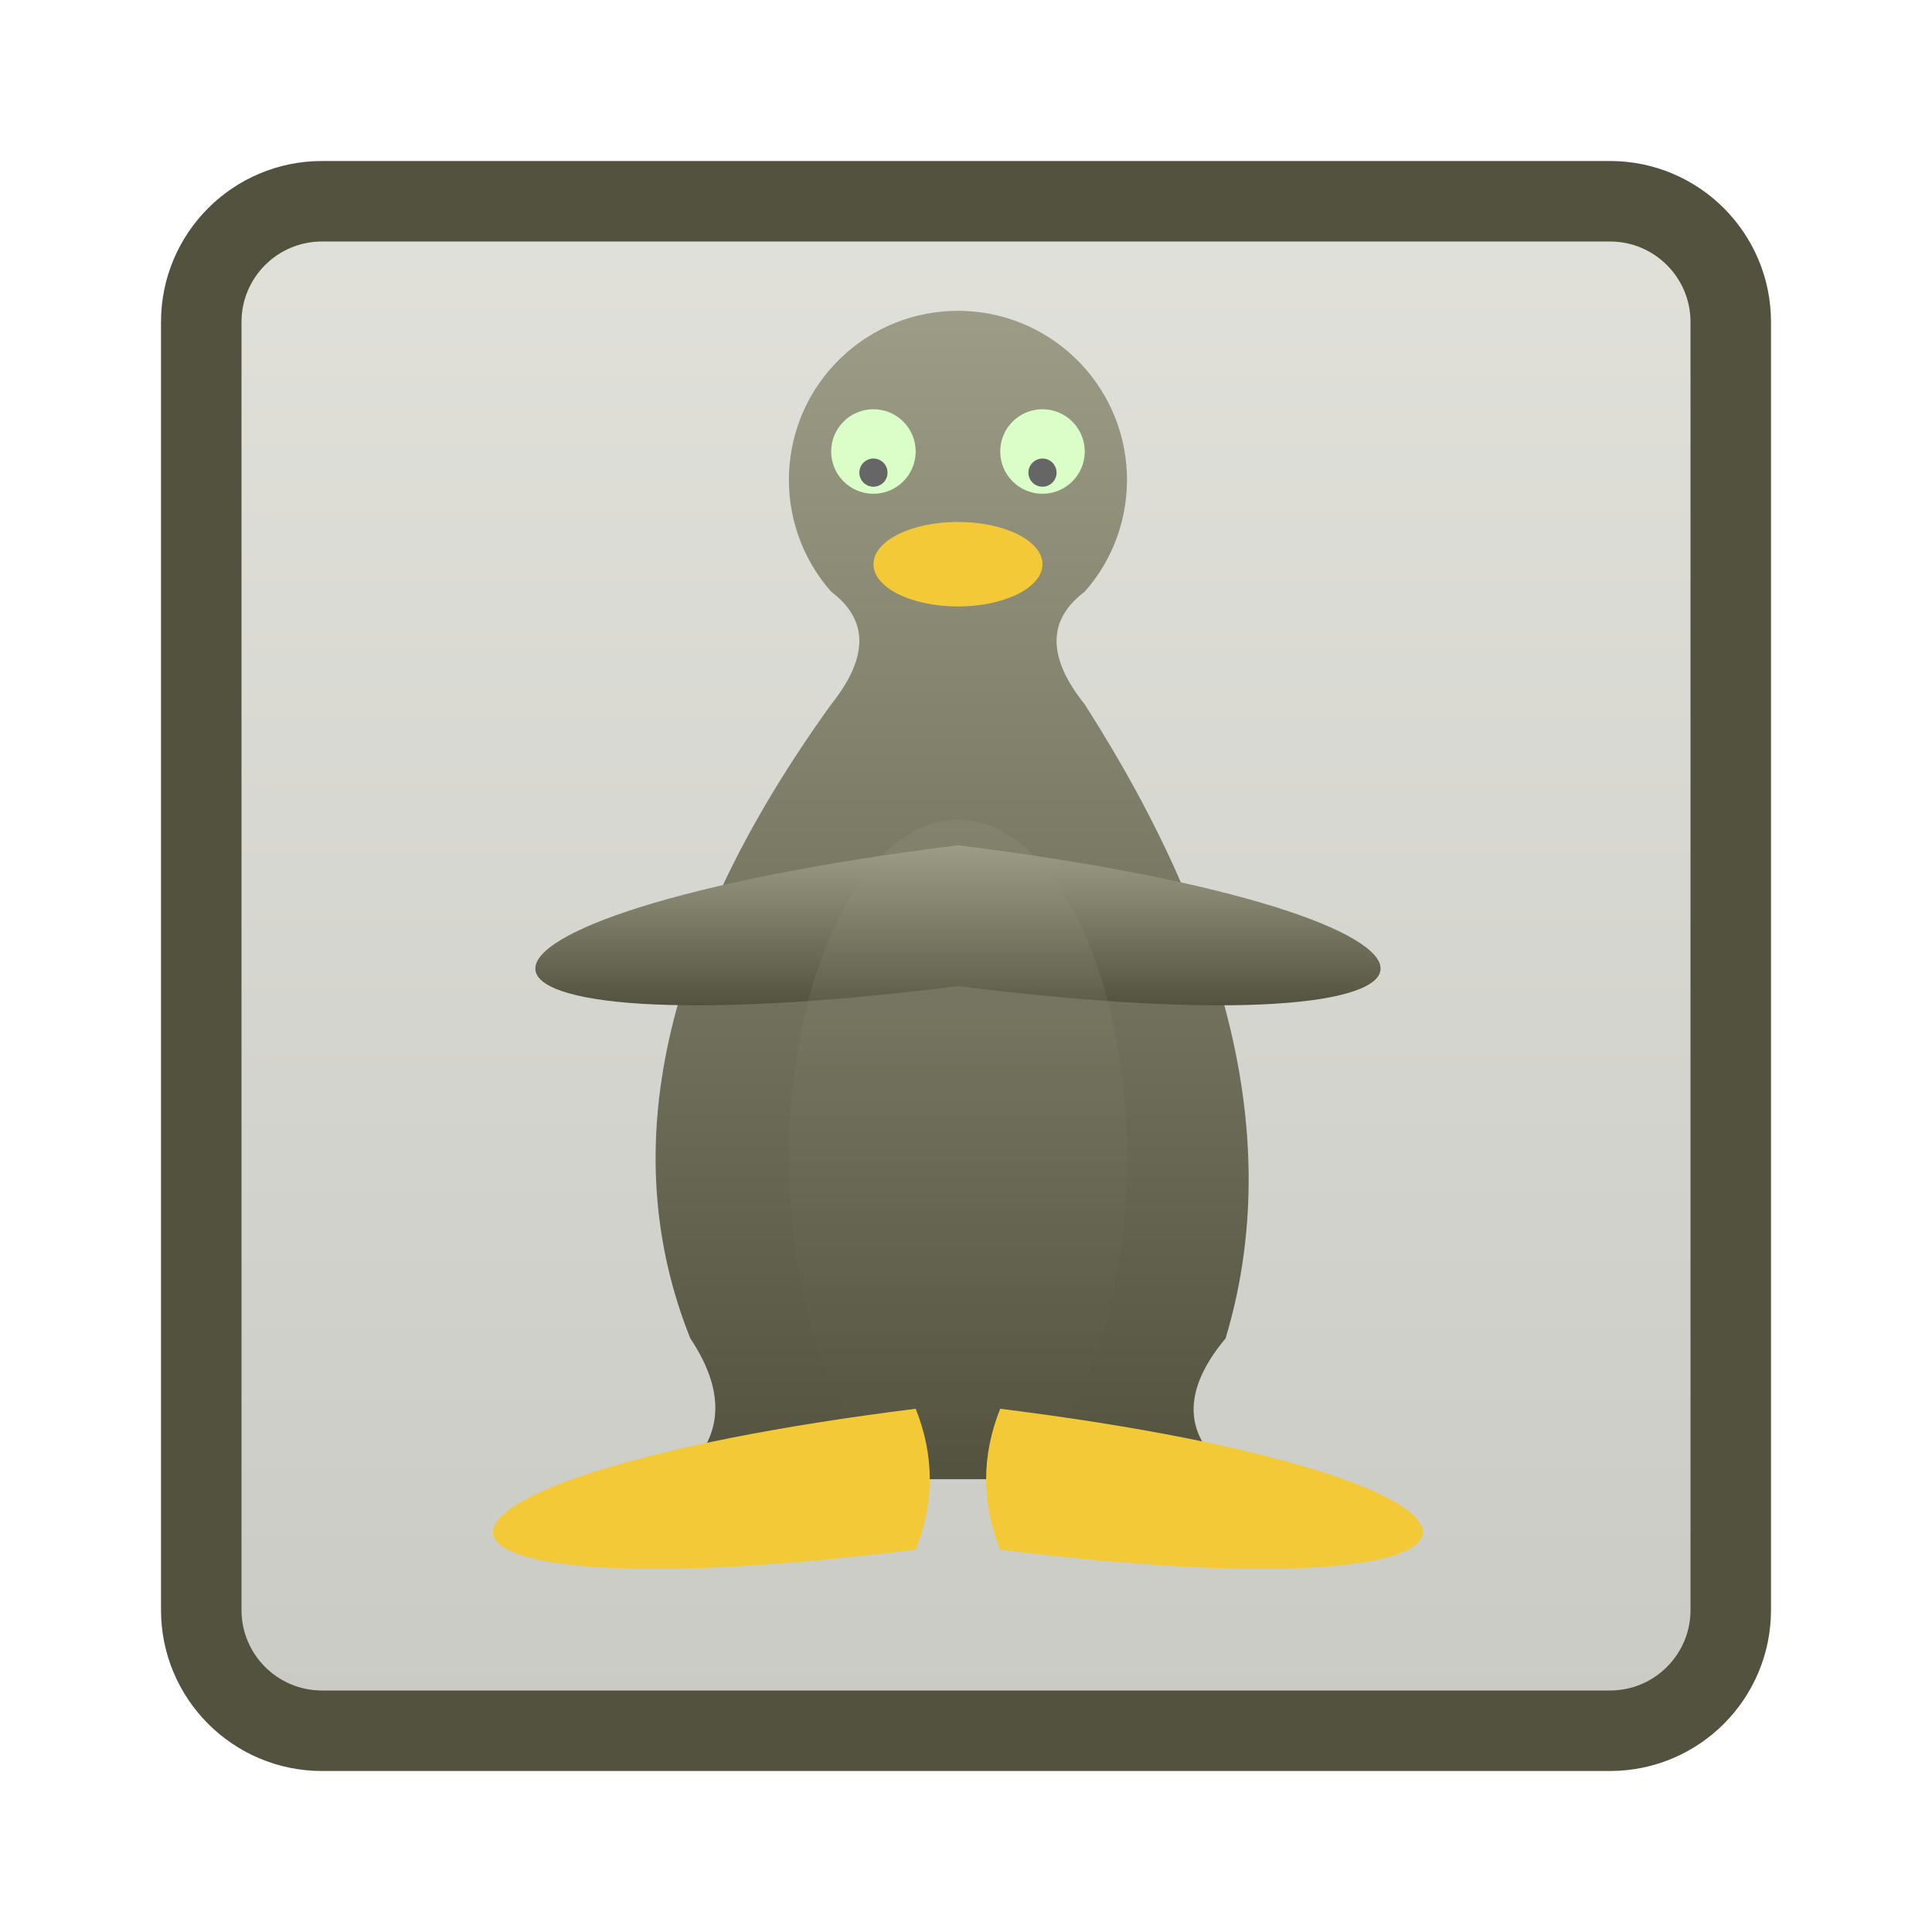
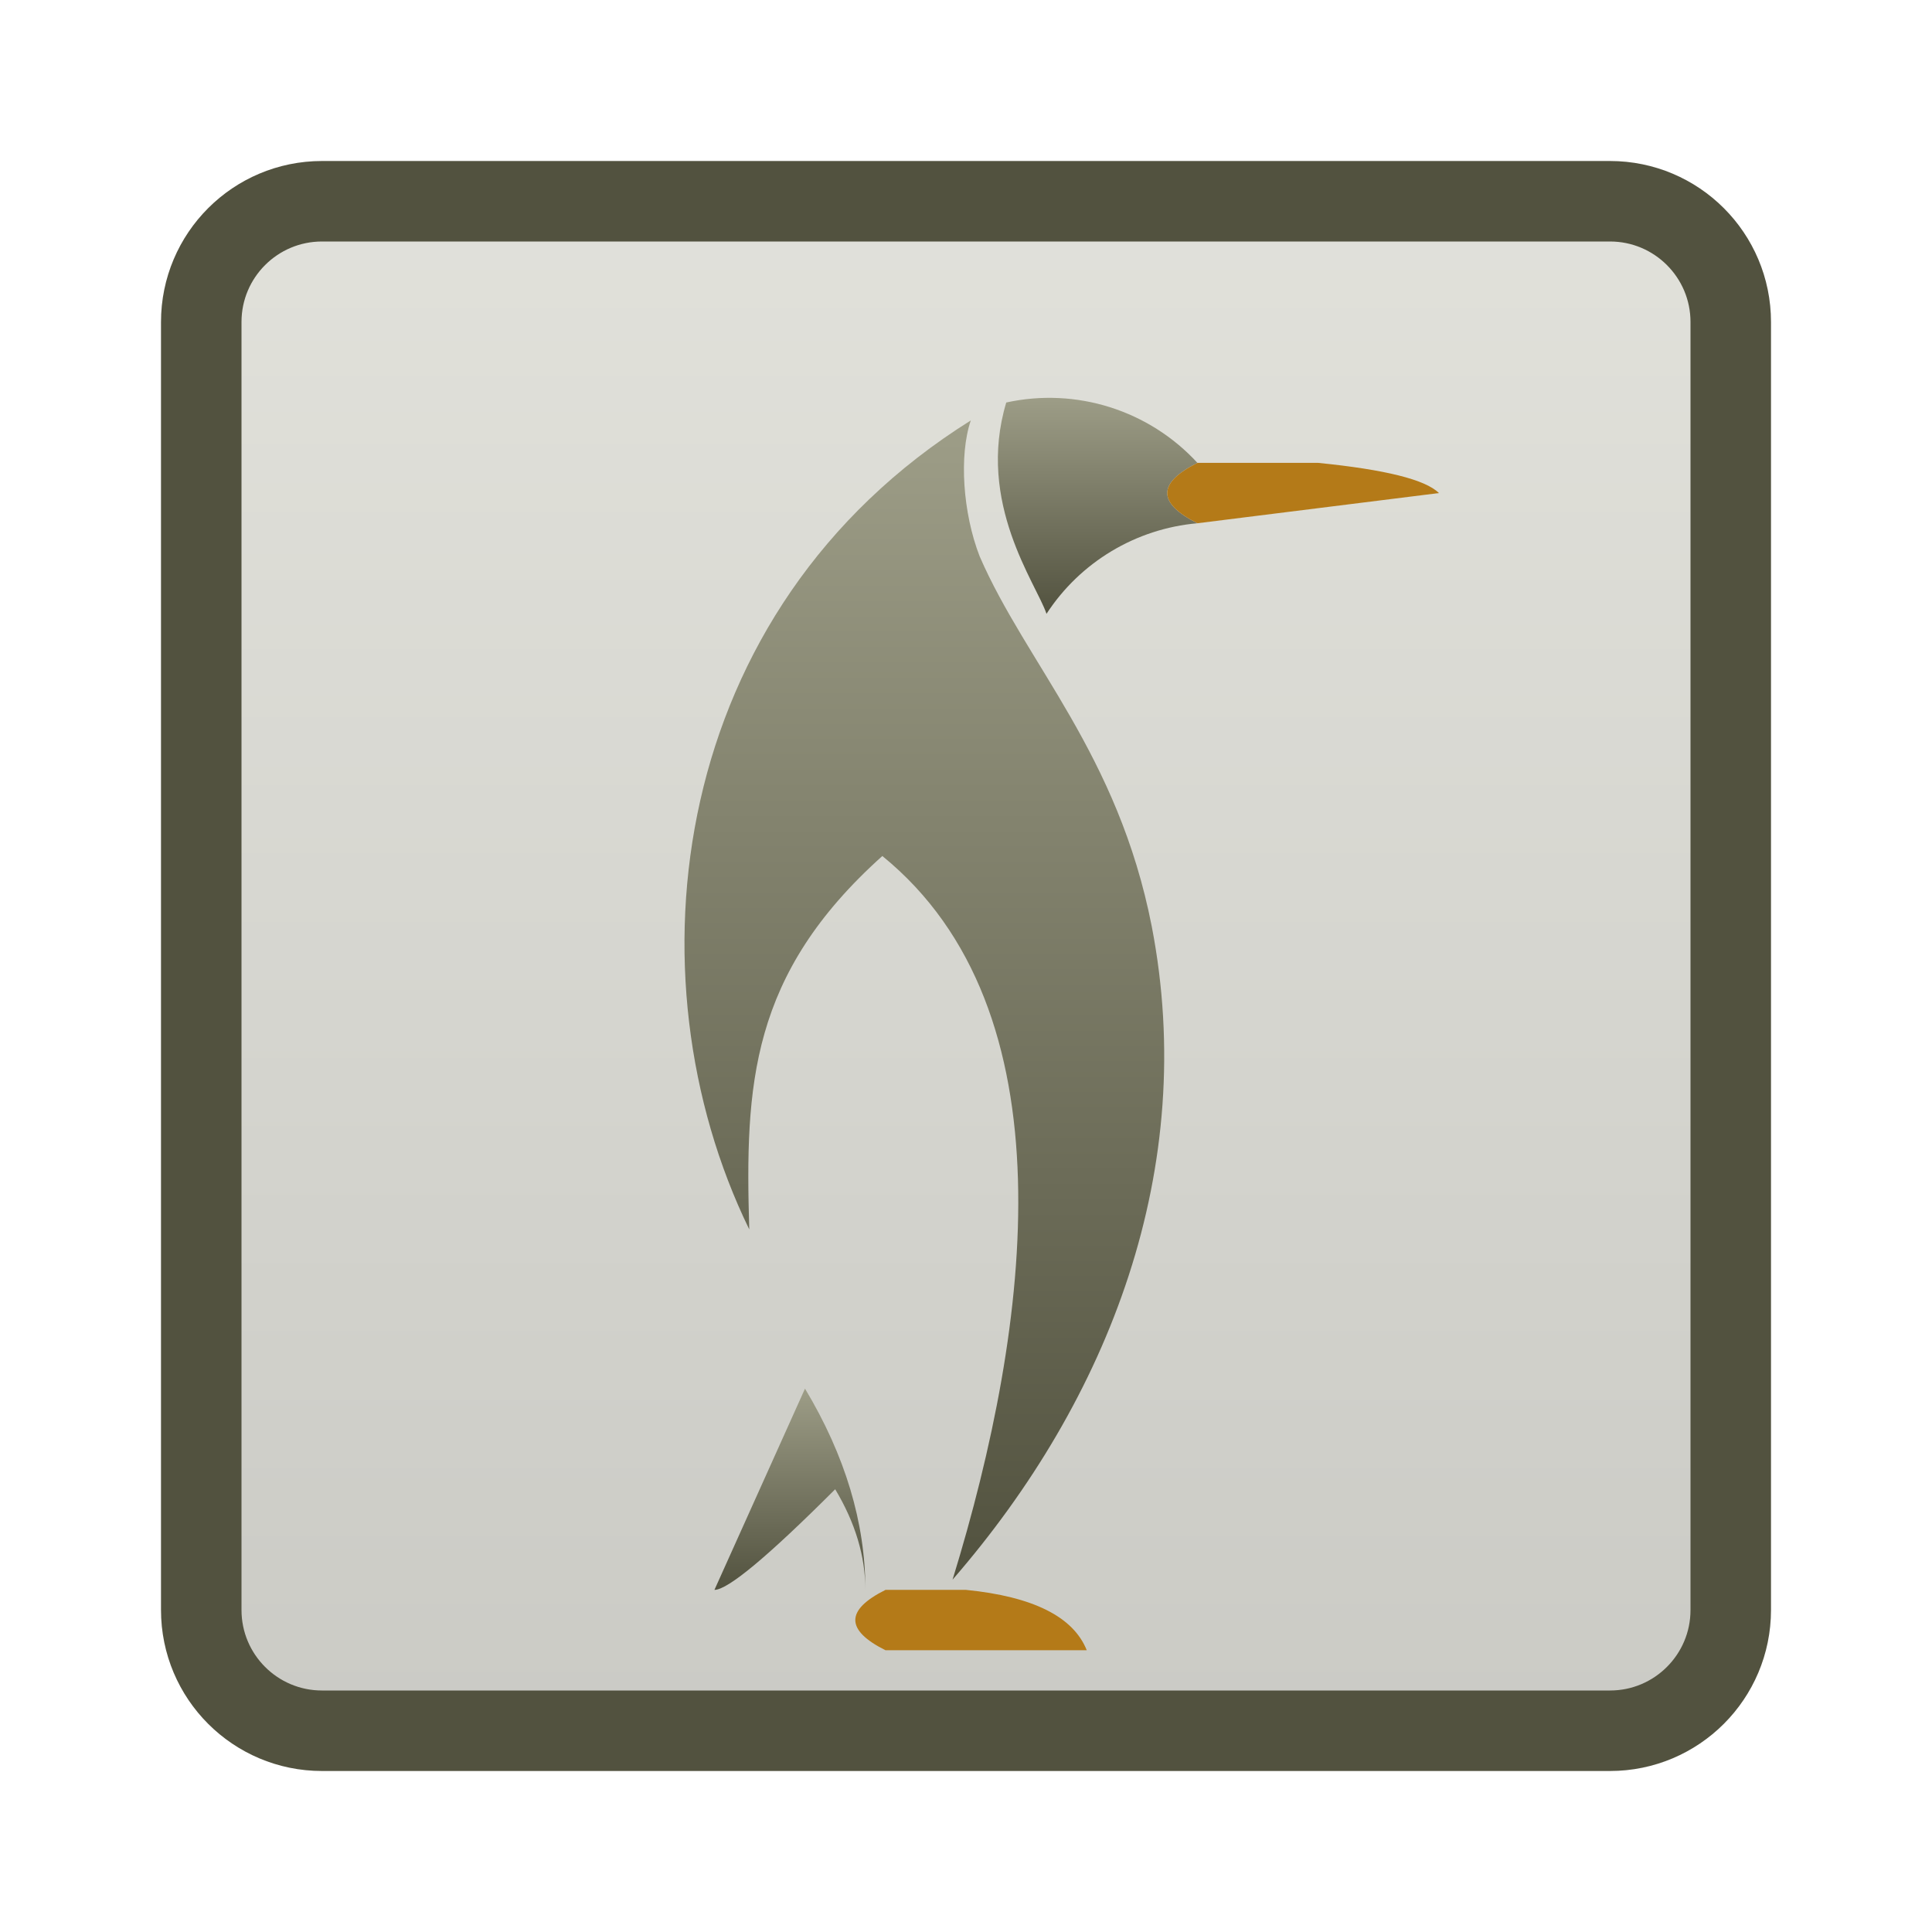
<svg xmlns="http://www.w3.org/2000/svg" version="1.1" height="22px" width="22px" viewBox="0 0 192 192">
  <defs>
    <linearGradient id="bark" x1="0%" x2="0%" y1="0%" y2="100%">
      <stop offset="0%" style="stop-color:#9D9D87; stop-opacity:1" />
      <stop offset="100%" style="stop-color:#52523F; stop-opacity:1" />
    </linearGradient>
  </defs>
  <path style="fill:url(#bark);fill-opacity:0.3;stroke:#52523F;stroke-width:8;" d="m 32,20 128,0 a 12 12 0 0 1 12,12  l 0,128 a 12,12 0 0 1 -12,12 l -128,0 a 12,12 0 0 1 -12,-12 l 0,-128 a 12,12 0 0 1 12,-12 z" />
-   <g transform="scale(1.4) translate(18,20)">
-     <g style="fill:url(#bark);stroke:none;">
-       <path d="m 30,85 q 5,-4 1,-10 q -8,-20 10,-45 q 4,-5 0,-8 a 12,12 0 1 1 18,0 q -4,3 0,8 q 16,25 10,45 q -5,6 1,10 z" />
-       <path d="m 50,50 q 2,-5 0,-10 c -40,5 -40,15  0,10 z" />
-       <path d="m 50,50 q -2,-5 0,-10 c 40,5 40,15  0,10 z" />
-     </g>
-     <path style="fill:#DBFDC8;stroke:none;" d="m 47,12 a 3,3 0 1 0 0,0.1 z m 12,0 a 3,3 0 1 0 0,0.1 z" />
-     <path style="fill:#666;stroke:none;" d="m 45,13.5 a 1,1 0 1 0 0,0.1 z m 12,0 a 1,1 0 1 0 0,0.1 z" />
-     <path style="fill:url(#bark);fill-opacity:0.2;stroke:none;" d="m 45,84 a 12,24 0 1 1 10,0 z" />
-     <g style="fill:#F3C937;stroke:none;">
-       <path d="m 56,20 a 6,3 0 1 0 0,0.1 z" />
-       <path d="m 47,90 q 2,-5 0,-10 c -40,5 -40,15  0,10 z" />
-       <path d="m 53,90 q -2,-5 0,-10 c 40,5 40,15  0,10 z" />
-     </g>
+   <g transform="matrix(1.294018,0,0,1.294018,-16.01961,-14.81157) scale(1.2) translate(20 25)" id="layer7">
+     <path d="M 38.268,63.218 C 30.342,46.956 33.106,23.544 52.447,11.446 c -0.761,2.225 -0.511,5.936 0.57,8.707 2.965,6.839 8.854,12.645 11.011,23.678 2.985,15.442 -2.669,30.192 -12.748,41.803 5.051,-16.429 7.606,-36.468 -4.495,-46.312 -8.469,7.596 -8.791,14.669 -8.517,23.896 z" style="display:inline;opacity:1;fill:url(#bark);fill-opacity:1;stroke:none;stroke-width:0.076" />
  </g>
+   <path style="fill:url(#bark);stroke:none;" d="m 100,40 c -3,10 3,18 4,21 a 20 20 0 0 1 15,-9 q -6,-3 0,-6 a 20 20 0 0 0 -19,-6z" />
+   <path style="fill:url(#bark);stroke:none;" d="m 80,138 q 6,10 6,20 q 0,-5 -3,-10 q -10,10 -12,10z" />
+   <path style="fill:#B47A18;stroke:none;" d="m 119,52 q -6,-3 0,-6 l 12,0 q 10,1 12,3z" />
+   <path style="fill:#B47A18;stroke:none;" d="m 88,164 q -6,-3 0,-6 l 8,0 q 10,1 12,6z" />
</svg>
